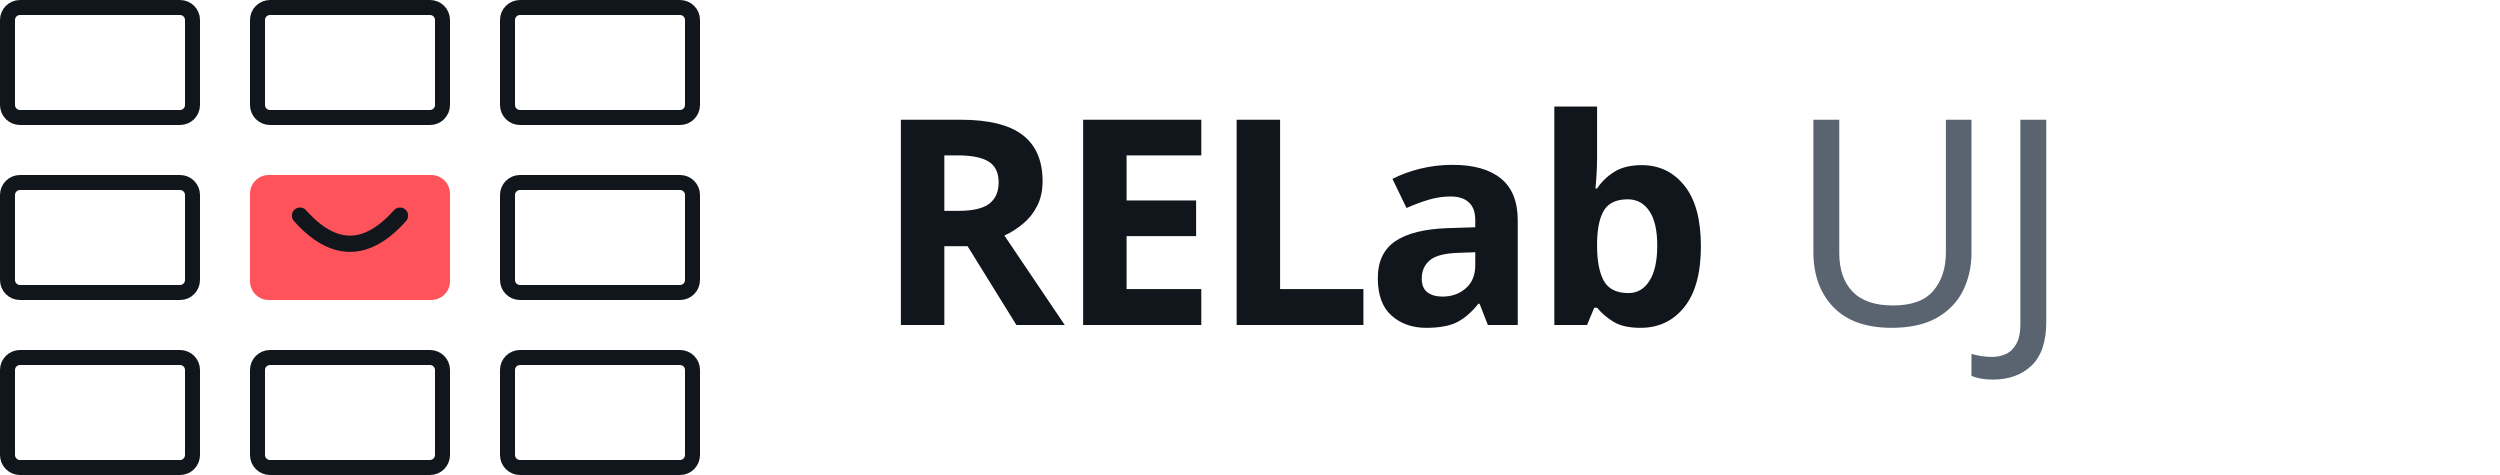
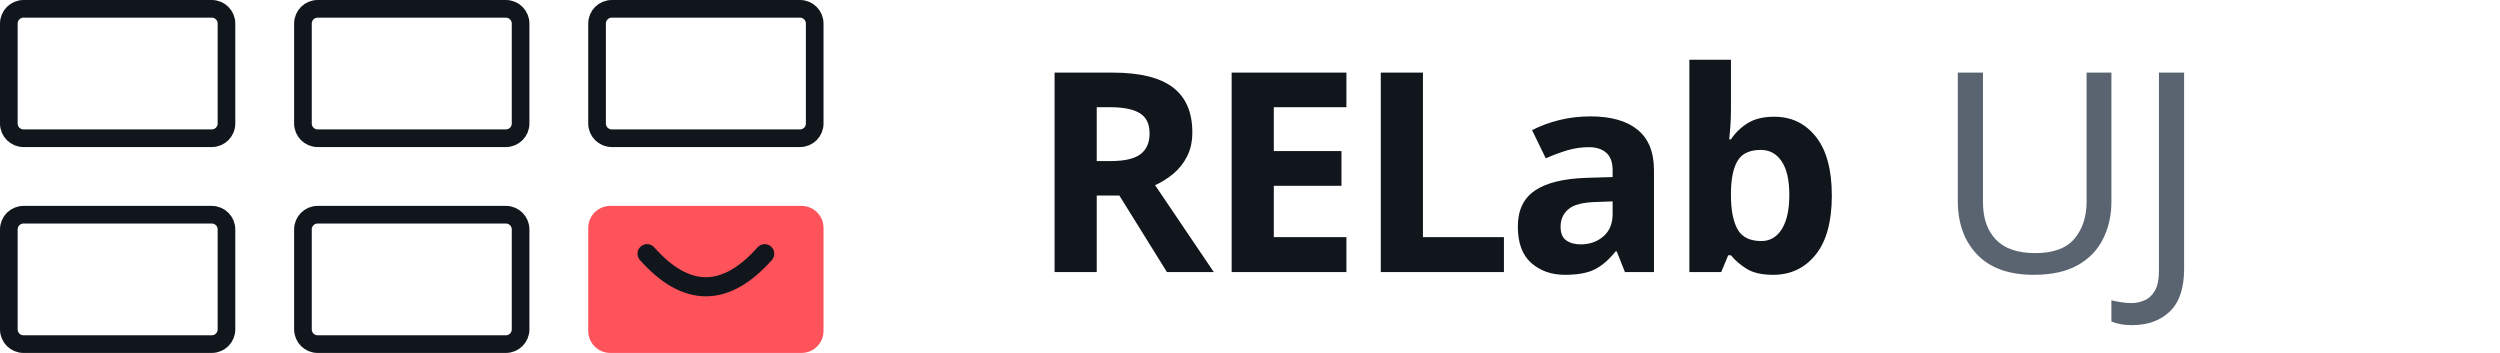
- <svg xmlns="http://www.w3.org/2000/svg" viewBox="0 0 400 76" width="400" height="76" role="img" aria-label="RELab UJ">
+ <svg xmlns="http://www.w3.org/2000/svg" viewBox="0 0 340 48" width="340" height="48" role="img" aria-label="RELab UJ">
  <g fill="none" stroke="#11161C" stroke-width="2.4">
    <rect x="1.2" y="1.2" width="29.6" height="17.6" rx="2" />
    <rect x="41.2" y="1.2" width="29.6" height="17.6" rx="2" />
    <rect x="81.2" y="1.2" width="29.6" height="17.6" rx="2" />
    <rect x="1.2" y="29.2" width="29.6" height="17.6" rx="2" />
-     <rect x="81.2" y="29.2" width="29.6" height="17.6" rx="2" />
-     <rect x="1.2" y="57.2" width="29.6" height="17.6" rx="2" />
-     <rect x="41.2" y="57.2" width="29.6" height="17.6" rx="2" />
-     <rect x="81.2" y="57.2" width="29.6" height="17.6" rx="2" />
+     <rect x="41.2" y="29.2" width="29.6" height="17.6" rx="2" />
  </g>
-   <rect x="40" y="28" width="32" height="20" rx="3" fill="#FF535B" />
-   <path d="M48 34.5 Q56 43.5 64 34.5" fill="none" stroke="#11161C" stroke-width="2.6" stroke-linecap="round" />
-   <text x="140" y="52" font-family="IBM Plex Sans, Segoe UI, system-ui, sans-serif" font-size="46" font-weight="600" letter-spacing="-1.2" fill="#11161C">RELab</text>
-   <text x="286" y="52" font-family="IBM Plex Sans, Segoe UI, system-ui, sans-serif" font-size="46" font-weight="500" letter-spacing="-0.6" fill="#5A6470">UJ</text>
+   <rect x="80" y="28" width="32" height="20" rx="3" fill="#FF535B" />
+   <path d="M88 34.5 Q96 43.5 104 34.5" fill="none" stroke="#11161C" stroke-width="2.6" stroke-linecap="round" />
+   <text x="140" y="37" font-family="IBM Plex Sans, Segoe UI, system-ui, sans-serif" font-size="38" font-weight="600" letter-spacing="-1" fill="#11161C">RELab<tspan dx="12" font-weight="500" letter-spacing="-0.5" fill="#5A6470">UJ</tspan>
+   </text>
</svg>
